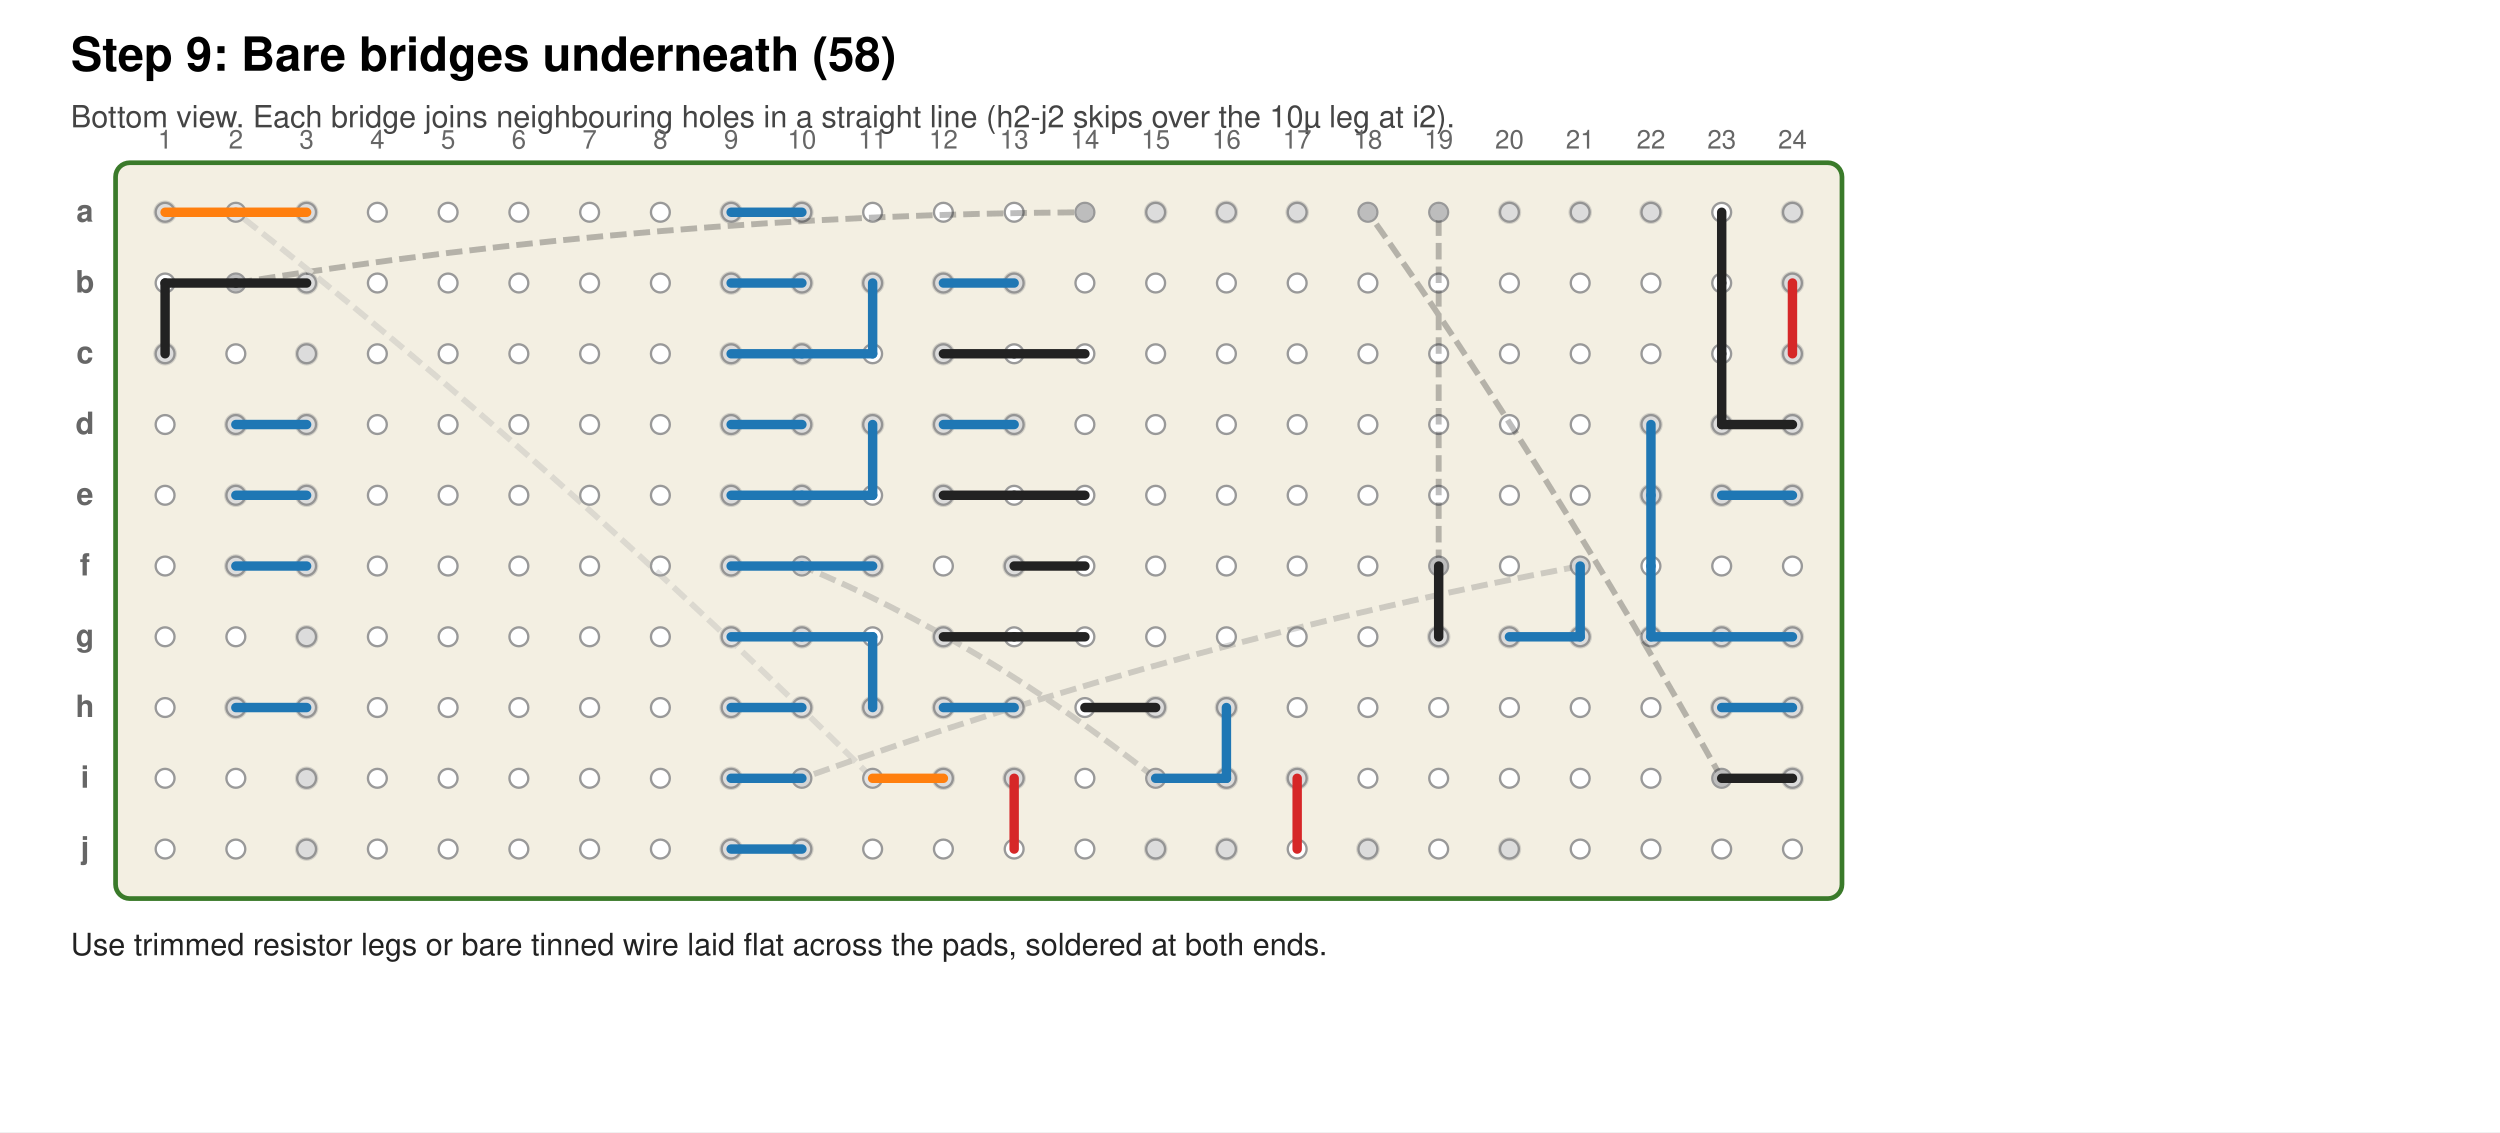
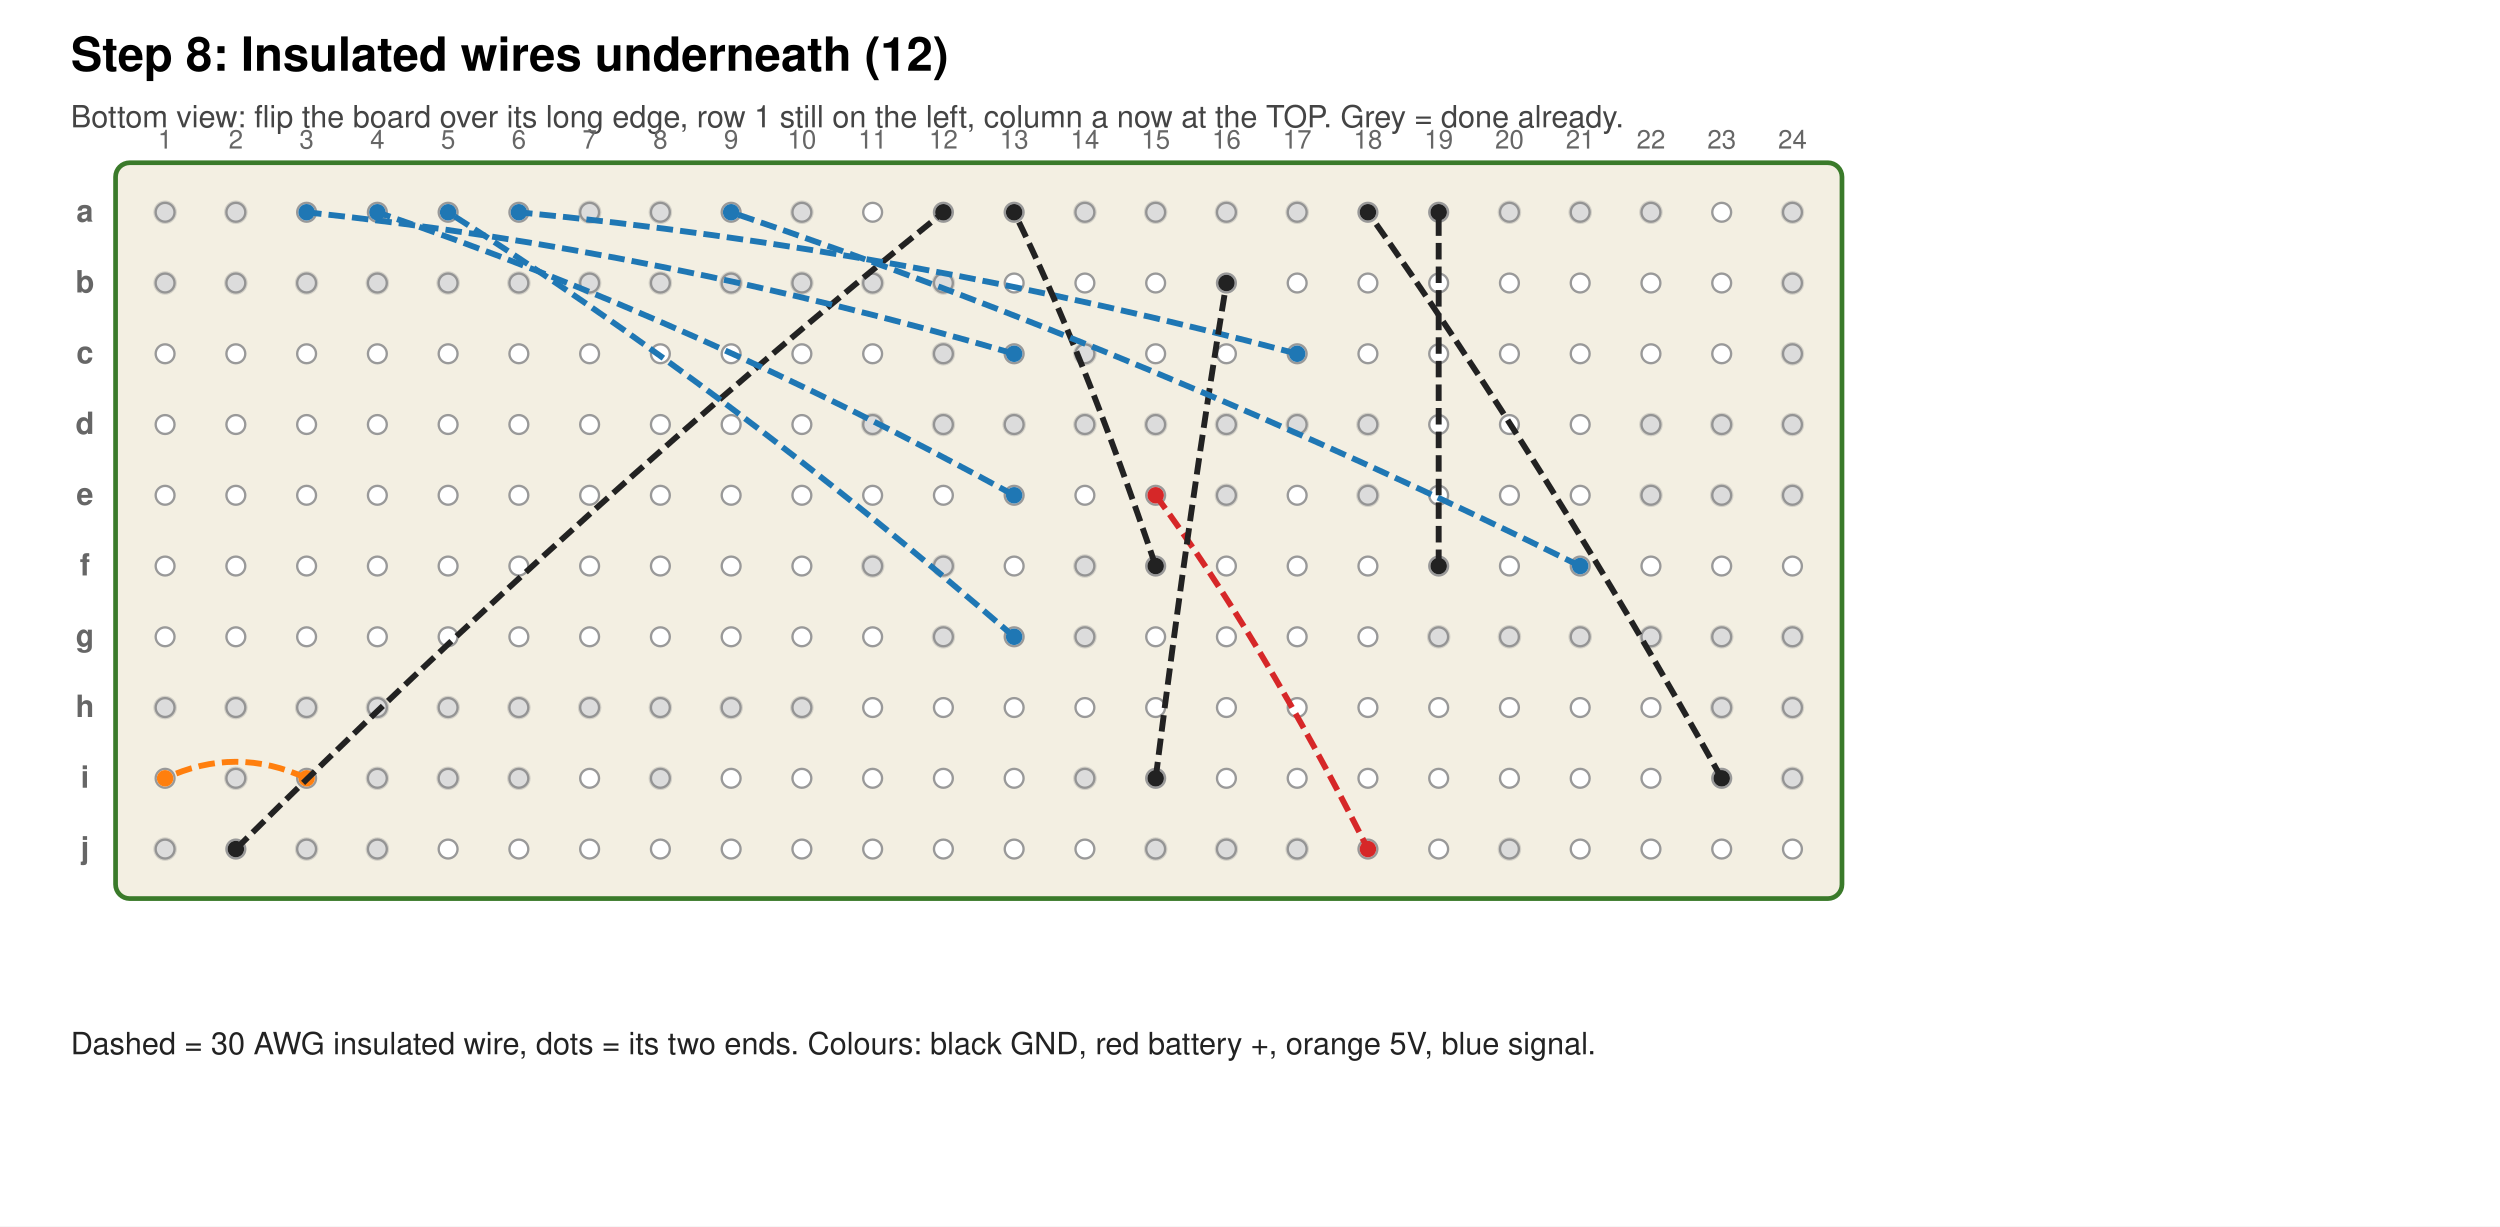
- <svg xmlns="http://www.w3.org/2000/svg" width="1060" height="480" font-family="Helvetica,Arial">
+ <svg xmlns="http://www.w3.org/2000/svg" width="1060" height="520" font-family="Helvetica,Arial">
  <defs>
    <filter id="mute">
      <feColorMatrix type="saturate" values="0" />
    </filter>
  </defs>
  <rect width="100%" height="100%" fill="#ffffff" />
-   <text x="30" y="30" font-size="20" font-weight="bold">Step 9: Bare bridges underneath (58)</text>
-   <text x="30" y="54" font-size="13" fill="#444">Bottom view. Each bridge joins neighbouring holes in a straight line (h2-j2 skips over the 10µ leg at i2).</text>
+   <text x="30" y="30" font-size="20" font-weight="bold">Step 8: Insulated wires underneath (12)</text>
+   <text x="30" y="54" font-size="13" fill="#444">Bottom view: flip the board over its long edge, row 1 still on the left, column a now at the TOP. Grey = done already.</text>
  <rect x="49" y="69" width="732" height="312" rx="6" fill="#f3efe2" stroke="#3a7a2a" stroke-width="2" />
  <text x="70" y="63" font-size="11" fill="#666" text-anchor="middle">1</text>
  <text x="100" y="63" font-size="11" fill="#666" text-anchor="middle">2</text>
  <text x="130" y="63" font-size="11" fill="#666" text-anchor="middle">3</text>
  <text x="160" y="63" font-size="11" fill="#666" text-anchor="middle">4</text>
  <text x="190" y="63" font-size="11" fill="#666" text-anchor="middle">5</text>
  <text x="220" y="63" font-size="11" fill="#666" text-anchor="middle">6</text>
  <text x="250" y="63" font-size="11" fill="#666" text-anchor="middle">7</text>
  <text x="280" y="63" font-size="11" fill="#666" text-anchor="middle">8</text>
  <text x="310" y="63" font-size="11" fill="#666" text-anchor="middle">9</text>
  <text x="340" y="63" font-size="11" fill="#666" text-anchor="middle">10</text>
  <text x="370" y="63" font-size="11" fill="#666" text-anchor="middle">11</text>
  <text x="400" y="63" font-size="11" fill="#666" text-anchor="middle">12</text>
  <text x="430" y="63" font-size="11" fill="#666" text-anchor="middle">13</text>
  <text x="460" y="63" font-size="11" fill="#666" text-anchor="middle">14</text>
  <text x="490" y="63" font-size="11" fill="#666" text-anchor="middle">15</text>
  <text x="520" y="63" font-size="11" fill="#666" text-anchor="middle">16</text>
  <text x="550" y="63" font-size="11" fill="#666" text-anchor="middle">17</text>
  <text x="580" y="63" font-size="11" fill="#666" text-anchor="middle">18</text>
  <text x="610" y="63" font-size="11" fill="#666" text-anchor="middle">19</text>
  <text x="640" y="63" font-size="11" fill="#666" text-anchor="middle">20</text>
  <text x="670" y="63" font-size="11" fill="#666" text-anchor="middle">21</text>
  <text x="700" y="63" font-size="11" fill="#666" text-anchor="middle">22</text>
  <text x="730" y="63" font-size="11" fill="#666" text-anchor="middle">23</text>
  <text x="760" y="63" font-size="11" fill="#666" text-anchor="middle">24</text>
  <text x="36" y="94" font-size="13" font-weight="bold" fill="#666" text-anchor="middle">a</text>
  <text x="36" y="124" font-size="13" font-weight="bold" fill="#666" text-anchor="middle">b</text>
  <text x="36" y="154" font-size="13" font-weight="bold" fill="#666" text-anchor="middle">c</text>
  <text x="36" y="184" font-size="13" font-weight="bold" fill="#666" text-anchor="middle">d</text>
  <text x="36" y="214" font-size="13" font-weight="bold" fill="#666" text-anchor="middle">e</text>
  <text x="36" y="244" font-size="13" font-weight="bold" fill="#666" text-anchor="middle">f</text>
  <text x="36" y="274" font-size="13" font-weight="bold" fill="#666" text-anchor="middle">g</text>
  <text x="36" y="304" font-size="13" font-weight="bold" fill="#666" text-anchor="middle">h</text>
  <text x="36" y="334" font-size="13" font-weight="bold" fill="#666" text-anchor="middle">i</text>
  <text x="36" y="364" font-size="13" font-weight="bold" fill="#666" text-anchor="middle">j</text>
  <circle cx="70" cy="90" r="4" fill="#fff" stroke="#999" />
  <circle cx="70" cy="120" r="4" fill="#fff" stroke="#999" />
  <circle cx="70" cy="150" r="4" fill="#fff" stroke="#999" />
  <circle cx="70" cy="180" r="4" fill="#fff" stroke="#999" />
  <circle cx="70" cy="210" r="4" fill="#fff" stroke="#999" />
  <circle cx="70" cy="240" r="4" fill="#fff" stroke="#999" />
  <circle cx="70" cy="270" r="4" fill="#fff" stroke="#999" />
  <circle cx="70" cy="300" r="4" fill="#fff" stroke="#999" />
  <circle cx="70" cy="330" r="4" fill="#fff" stroke="#999" />
  <circle cx="70" cy="360" r="4" fill="#fff" stroke="#999" />
  <circle cx="100" cy="90" r="4" fill="#fff" stroke="#999" />
  <circle cx="100" cy="120" r="4" fill="#fff" stroke="#999" />
  <circle cx="100" cy="150" r="4" fill="#fff" stroke="#999" />
  <circle cx="100" cy="180" r="4" fill="#fff" stroke="#999" />
  <circle cx="100" cy="210" r="4" fill="#fff" stroke="#999" />
  <circle cx="100" cy="240" r="4" fill="#fff" stroke="#999" />
  <circle cx="100" cy="270" r="4" fill="#fff" stroke="#999" />
  <circle cx="100" cy="300" r="4" fill="#fff" stroke="#999" />
  <circle cx="100" cy="330" r="4" fill="#fff" stroke="#999" />
  <circle cx="100" cy="360" r="4" fill="#fff" stroke="#999" />
  <circle cx="130" cy="90" r="4" fill="#fff" stroke="#999" />
  <circle cx="130" cy="120" r="4" fill="#fff" stroke="#999" />
  <circle cx="130" cy="150" r="4" fill="#fff" stroke="#999" />
  <circle cx="130" cy="180" r="4" fill="#fff" stroke="#999" />
  <circle cx="130" cy="210" r="4" fill="#fff" stroke="#999" />
  <circle cx="130" cy="240" r="4" fill="#fff" stroke="#999" />
  <circle cx="130" cy="270" r="4" fill="#fff" stroke="#999" />
  <circle cx="130" cy="300" r="4" fill="#fff" stroke="#999" />
  <circle cx="130" cy="330" r="4" fill="#fff" stroke="#999" />
  <circle cx="130" cy="360" r="4" fill="#fff" stroke="#999" />
  <circle cx="160" cy="90" r="4" fill="#fff" stroke="#999" />
  <circle cx="160" cy="120" r="4" fill="#fff" stroke="#999" />
  <circle cx="160" cy="150" r="4" fill="#fff" stroke="#999" />
  <circle cx="160" cy="180" r="4" fill="#fff" stroke="#999" />
  <circle cx="160" cy="210" r="4" fill="#fff" stroke="#999" />
  <circle cx="160" cy="240" r="4" fill="#fff" stroke="#999" />
  <circle cx="160" cy="270" r="4" fill="#fff" stroke="#999" />
  <circle cx="160" cy="300" r="4" fill="#fff" stroke="#999" />
  <circle cx="160" cy="330" r="4" fill="#fff" stroke="#999" />
  <circle cx="160" cy="360" r="4" fill="#fff" stroke="#999" />
  <circle cx="190" cy="90" r="4" fill="#fff" stroke="#999" />
  <circle cx="190" cy="120" r="4" fill="#fff" stroke="#999" />
  <circle cx="190" cy="150" r="4" fill="#fff" stroke="#999" />
  <circle cx="190" cy="180" r="4" fill="#fff" stroke="#999" />
  <circle cx="190" cy="210" r="4" fill="#fff" stroke="#999" />
  <circle cx="190" cy="240" r="4" fill="#fff" stroke="#999" />
  <circle cx="190" cy="270" r="4" fill="#fff" stroke="#999" />
  <circle cx="190" cy="300" r="4" fill="#fff" stroke="#999" />
  <circle cx="190" cy="330" r="4" fill="#fff" stroke="#999" />
  <circle cx="190" cy="360" r="4" fill="#fff" stroke="#999" />
  <circle cx="220" cy="90" r="4" fill="#fff" stroke="#999" />
  <circle cx="220" cy="120" r="4" fill="#fff" stroke="#999" />
  <circle cx="220" cy="150" r="4" fill="#fff" stroke="#999" />
  <circle cx="220" cy="180" r="4" fill="#fff" stroke="#999" />
  <circle cx="220" cy="210" r="4" fill="#fff" stroke="#999" />
  <circle cx="220" cy="240" r="4" fill="#fff" stroke="#999" />
  <circle cx="220" cy="270" r="4" fill="#fff" stroke="#999" />
  <circle cx="220" cy="300" r="4" fill="#fff" stroke="#999" />
  <circle cx="220" cy="330" r="4" fill="#fff" stroke="#999" />
  <circle cx="220" cy="360" r="4" fill="#fff" stroke="#999" />
  <circle cx="250" cy="90" r="4" fill="#fff" stroke="#999" />
  <circle cx="250" cy="120" r="4" fill="#fff" stroke="#999" />
  <circle cx="250" cy="150" r="4" fill="#fff" stroke="#999" />
  <circle cx="250" cy="180" r="4" fill="#fff" stroke="#999" />
  <circle cx="250" cy="210" r="4" fill="#fff" stroke="#999" />
  <circle cx="250" cy="240" r="4" fill="#fff" stroke="#999" />
  <circle cx="250" cy="270" r="4" fill="#fff" stroke="#999" />
  <circle cx="250" cy="300" r="4" fill="#fff" stroke="#999" />
  <circle cx="250" cy="330" r="4" fill="#fff" stroke="#999" />
  <circle cx="250" cy="360" r="4" fill="#fff" stroke="#999" />
  <circle cx="280" cy="90" r="4" fill="#fff" stroke="#999" />
  <circle cx="280" cy="120" r="4" fill="#fff" stroke="#999" />
  <circle cx="280" cy="150" r="4" fill="#fff" stroke="#999" />
  <circle cx="280" cy="180" r="4" fill="#fff" stroke="#999" />
  <circle cx="280" cy="210" r="4" fill="#fff" stroke="#999" />
  <circle cx="280" cy="240" r="4" fill="#fff" stroke="#999" />
  <circle cx="280" cy="270" r="4" fill="#fff" stroke="#999" />
  <circle cx="280" cy="300" r="4" fill="#fff" stroke="#999" />
  <circle cx="280" cy="330" r="4" fill="#fff" stroke="#999" />
  <circle cx="280" cy="360" r="4" fill="#fff" stroke="#999" />
  <circle cx="310" cy="90" r="4" fill="#fff" stroke="#999" />
  <circle cx="310" cy="120" r="4" fill="#fff" stroke="#999" />
  <circle cx="310" cy="150" r="4" fill="#fff" stroke="#999" />
  <circle cx="310" cy="180" r="4" fill="#fff" stroke="#999" />
  <circle cx="310" cy="210" r="4" fill="#fff" stroke="#999" />
  <circle cx="310" cy="240" r="4" fill="#fff" stroke="#999" />
  <circle cx="310" cy="270" r="4" fill="#fff" stroke="#999" />
  <circle cx="310" cy="300" r="4" fill="#fff" stroke="#999" />
  <circle cx="310" cy="330" r="4" fill="#fff" stroke="#999" />
  <circle cx="310" cy="360" r="4" fill="#fff" stroke="#999" />
  <circle cx="340" cy="90" r="4" fill="#fff" stroke="#999" />
  <circle cx="340" cy="120" r="4" fill="#fff" stroke="#999" />
  <circle cx="340" cy="150" r="4" fill="#fff" stroke="#999" />
  <circle cx="340" cy="180" r="4" fill="#fff" stroke="#999" />
  <circle cx="340" cy="210" r="4" fill="#fff" stroke="#999" />
  <circle cx="340" cy="240" r="4" fill="#fff" stroke="#999" />
  <circle cx="340" cy="270" r="4" fill="#fff" stroke="#999" />
  <circle cx="340" cy="300" r="4" fill="#fff" stroke="#999" />
  <circle cx="340" cy="330" r="4" fill="#fff" stroke="#999" />
  <circle cx="340" cy="360" r="4" fill="#fff" stroke="#999" />
  <circle cx="370" cy="90" r="4" fill="#fff" stroke="#999" />
  <circle cx="370" cy="120" r="4" fill="#fff" stroke="#999" />
  <circle cx="370" cy="150" r="4" fill="#fff" stroke="#999" />
  <circle cx="370" cy="180" r="4" fill="#fff" stroke="#999" />
  <circle cx="370" cy="210" r="4" fill="#fff" stroke="#999" />
  <circle cx="370" cy="240" r="4" fill="#fff" stroke="#999" />
  <circle cx="370" cy="270" r="4" fill="#fff" stroke="#999" />
  <circle cx="370" cy="300" r="4" fill="#fff" stroke="#999" />
  <circle cx="370" cy="330" r="4" fill="#fff" stroke="#999" />
  <circle cx="370" cy="360" r="4" fill="#fff" stroke="#999" />
  <circle cx="400" cy="90" r="4" fill="#fff" stroke="#999" />
  <circle cx="400" cy="120" r="4" fill="#fff" stroke="#999" />
  <circle cx="400" cy="150" r="4" fill="#fff" stroke="#999" />
  <circle cx="400" cy="180" r="4" fill="#fff" stroke="#999" />
  <circle cx="400" cy="210" r="4" fill="#fff" stroke="#999" />
  <circle cx="400" cy="240" r="4" fill="#fff" stroke="#999" />
  <circle cx="400" cy="270" r="4" fill="#fff" stroke="#999" />
  <circle cx="400" cy="300" r="4" fill="#fff" stroke="#999" />
  <circle cx="400" cy="330" r="4" fill="#fff" stroke="#999" />
  <circle cx="400" cy="360" r="4" fill="#fff" stroke="#999" />
  <circle cx="430" cy="90" r="4" fill="#fff" stroke="#999" />
  <circle cx="430" cy="120" r="4" fill="#fff" stroke="#999" />
  <circle cx="430" cy="150" r="4" fill="#fff" stroke="#999" />
  <circle cx="430" cy="180" r="4" fill="#fff" stroke="#999" />
  <circle cx="430" cy="210" r="4" fill="#fff" stroke="#999" />
  <circle cx="430" cy="240" r="4" fill="#fff" stroke="#999" />
  <circle cx="430" cy="270" r="4" fill="#fff" stroke="#999" />
  <circle cx="430" cy="300" r="4" fill="#fff" stroke="#999" />
  <circle cx="430" cy="330" r="4" fill="#fff" stroke="#999" />
  <circle cx="430" cy="360" r="4" fill="#fff" stroke="#999" />
  <circle cx="460" cy="90" r="4" fill="#fff" stroke="#999" />
  <circle cx="460" cy="120" r="4" fill="#fff" stroke="#999" />
  <circle cx="460" cy="150" r="4" fill="#fff" stroke="#999" />
  <circle cx="460" cy="180" r="4" fill="#fff" stroke="#999" />
  <circle cx="460" cy="210" r="4" fill="#fff" stroke="#999" />
  <circle cx="460" cy="240" r="4" fill="#fff" stroke="#999" />
  <circle cx="460" cy="270" r="4" fill="#fff" stroke="#999" />
  <circle cx="460" cy="300" r="4" fill="#fff" stroke="#999" />
  <circle cx="460" cy="330" r="4" fill="#fff" stroke="#999" />
  <circle cx="460" cy="360" r="4" fill="#fff" stroke="#999" />
  <circle cx="490" cy="90" r="4" fill="#fff" stroke="#999" />
  <circle cx="490" cy="120" r="4" fill="#fff" stroke="#999" />
  <circle cx="490" cy="150" r="4" fill="#fff" stroke="#999" />
  <circle cx="490" cy="180" r="4" fill="#fff" stroke="#999" />
  <circle cx="490" cy="210" r="4" fill="#fff" stroke="#999" />
  <circle cx="490" cy="240" r="4" fill="#fff" stroke="#999" />
  <circle cx="490" cy="270" r="4" fill="#fff" stroke="#999" />
  <circle cx="490" cy="300" r="4" fill="#fff" stroke="#999" />
  <circle cx="490" cy="330" r="4" fill="#fff" stroke="#999" />
  <circle cx="490" cy="360" r="4" fill="#fff" stroke="#999" />
  <circle cx="520" cy="90" r="4" fill="#fff" stroke="#999" />
  <circle cx="520" cy="120" r="4" fill="#fff" stroke="#999" />
  <circle cx="520" cy="150" r="4" fill="#fff" stroke="#999" />
  <circle cx="520" cy="180" r="4" fill="#fff" stroke="#999" />
  <circle cx="520" cy="210" r="4" fill="#fff" stroke="#999" />
  <circle cx="520" cy="240" r="4" fill="#fff" stroke="#999" />
  <circle cx="520" cy="270" r="4" fill="#fff" stroke="#999" />
  <circle cx="520" cy="300" r="4" fill="#fff" stroke="#999" />
  <circle cx="520" cy="330" r="4" fill="#fff" stroke="#999" />
  <circle cx="520" cy="360" r="4" fill="#fff" stroke="#999" />
  <circle cx="550" cy="90" r="4" fill="#fff" stroke="#999" />
  <circle cx="550" cy="120" r="4" fill="#fff" stroke="#999" />
  <circle cx="550" cy="150" r="4" fill="#fff" stroke="#999" />
  <circle cx="550" cy="180" r="4" fill="#fff" stroke="#999" />
  <circle cx="550" cy="210" r="4" fill="#fff" stroke="#999" />
  <circle cx="550" cy="240" r="4" fill="#fff" stroke="#999" />
  <circle cx="550" cy="270" r="4" fill="#fff" stroke="#999" />
  <circle cx="550" cy="300" r="4" fill="#fff" stroke="#999" />
  <circle cx="550" cy="330" r="4" fill="#fff" stroke="#999" />
  <circle cx="550" cy="360" r="4" fill="#fff" stroke="#999" />
  <circle cx="580" cy="90" r="4" fill="#fff" stroke="#999" />
  <circle cx="580" cy="120" r="4" fill="#fff" stroke="#999" />
  <circle cx="580" cy="150" r="4" fill="#fff" stroke="#999" />
  <circle cx="580" cy="180" r="4" fill="#fff" stroke="#999" />
  <circle cx="580" cy="210" r="4" fill="#fff" stroke="#999" />
  <circle cx="580" cy="240" r="4" fill="#fff" stroke="#999" />
  <circle cx="580" cy="270" r="4" fill="#fff" stroke="#999" />
  <circle cx="580" cy="300" r="4" fill="#fff" stroke="#999" />
  <circle cx="580" cy="330" r="4" fill="#fff" stroke="#999" />
  <circle cx="580" cy="360" r="4" fill="#fff" stroke="#999" />
  <circle cx="610" cy="90" r="4" fill="#fff" stroke="#999" />
  <circle cx="610" cy="120" r="4" fill="#fff" stroke="#999" />
  <circle cx="610" cy="150" r="4" fill="#fff" stroke="#999" />
  <circle cx="610" cy="180" r="4" fill="#fff" stroke="#999" />
  <circle cx="610" cy="210" r="4" fill="#fff" stroke="#999" />
  <circle cx="610" cy="240" r="4" fill="#fff" stroke="#999" />
  <circle cx="610" cy="270" r="4" fill="#fff" stroke="#999" />
  <circle cx="610" cy="300" r="4" fill="#fff" stroke="#999" />
  <circle cx="610" cy="330" r="4" fill="#fff" stroke="#999" />
  <circle cx="610" cy="360" r="4" fill="#fff" stroke="#999" />
  <circle cx="640" cy="90" r="4" fill="#fff" stroke="#999" />
  <circle cx="640" cy="120" r="4" fill="#fff" stroke="#999" />
  <circle cx="640" cy="150" r="4" fill="#fff" stroke="#999" />
  <circle cx="640" cy="180" r="4" fill="#fff" stroke="#999" />
  <circle cx="640" cy="210" r="4" fill="#fff" stroke="#999" />
  <circle cx="640" cy="240" r="4" fill="#fff" stroke="#999" />
  <circle cx="640" cy="270" r="4" fill="#fff" stroke="#999" />
  <circle cx="640" cy="300" r="4" fill="#fff" stroke="#999" />
  <circle cx="640" cy="330" r="4" fill="#fff" stroke="#999" />
  <circle cx="640" cy="360" r="4" fill="#fff" stroke="#999" />
  <circle cx="670" cy="90" r="4" fill="#fff" stroke="#999" />
  <circle cx="670" cy="120" r="4" fill="#fff" stroke="#999" />
  <circle cx="670" cy="150" r="4" fill="#fff" stroke="#999" />
  <circle cx="670" cy="180" r="4" fill="#fff" stroke="#999" />
  <circle cx="670" cy="210" r="4" fill="#fff" stroke="#999" />
  <circle cx="670" cy="240" r="4" fill="#fff" stroke="#999" />
  <circle cx="670" cy="270" r="4" fill="#fff" stroke="#999" />
  <circle cx="670" cy="300" r="4" fill="#fff" stroke="#999" />
  <circle cx="670" cy="330" r="4" fill="#fff" stroke="#999" />
  <circle cx="670" cy="360" r="4" fill="#fff" stroke="#999" />
  <circle cx="700" cy="90" r="4" fill="#fff" stroke="#999" />
  <circle cx="700" cy="120" r="4" fill="#fff" stroke="#999" />
  <circle cx="700" cy="150" r="4" fill="#fff" stroke="#999" />
  <circle cx="700" cy="180" r="4" fill="#fff" stroke="#999" />
  <circle cx="700" cy="210" r="4" fill="#fff" stroke="#999" />
  <circle cx="700" cy="240" r="4" fill="#fff" stroke="#999" />
  <circle cx="700" cy="270" r="4" fill="#fff" stroke="#999" />
  <circle cx="700" cy="300" r="4" fill="#fff" stroke="#999" />
  <circle cx="700" cy="330" r="4" fill="#fff" stroke="#999" />
  <circle cx="700" cy="360" r="4" fill="#fff" stroke="#999" />
  <circle cx="730" cy="90" r="4" fill="#fff" stroke="#999" />
  <circle cx="730" cy="120" r="4" fill="#fff" stroke="#999" />
  <circle cx="730" cy="150" r="4" fill="#fff" stroke="#999" />
  <circle cx="730" cy="180" r="4" fill="#fff" stroke="#999" />
  <circle cx="730" cy="210" r="4" fill="#fff" stroke="#999" />
  <circle cx="730" cy="240" r="4" fill="#fff" stroke="#999" />
  <circle cx="730" cy="270" r="4" fill="#fff" stroke="#999" />
  <circle cx="730" cy="300" r="4" fill="#fff" stroke="#999" />
  <circle cx="730" cy="330" r="4" fill="#fff" stroke="#999" />
  <circle cx="730" cy="360" r="4" fill="#fff" stroke="#999" />
  <circle cx="760" cy="90" r="4" fill="#fff" stroke="#999" />
  <circle cx="760" cy="120" r="4" fill="#fff" stroke="#999" />
  <circle cx="760" cy="150" r="4" fill="#fff" stroke="#999" />
  <circle cx="760" cy="180" r="4" fill="#fff" stroke="#999" />
  <circle cx="760" cy="210" r="4" fill="#fff" stroke="#999" />
  <circle cx="760" cy="240" r="4" fill="#fff" stroke="#999" />
  <circle cx="760" cy="270" r="4" fill="#fff" stroke="#999" />
  <circle cx="760" cy="300" r="4" fill="#fff" stroke="#999" />
  <circle cx="760" cy="330" r="4" fill="#fff" stroke="#999" />
  <circle cx="760" cy="360" r="4" fill="#fff" stroke="#999" />
  <g filter="url(#mute)" opacity="0.3">
-     <circle cx="130" cy="90" r="5" fill="#8a8a8a" />
+     <circle cx="70" cy="120" r="5" fill="#8a8a8a" />
+     <circle cx="100" cy="120" r="5" fill="#8a8a8a" />
    <circle cx="130" cy="120" r="5" fill="#8a8a8a" />
-     <circle cx="130" cy="150" r="5" fill="#8a8a8a" />
-     <circle cx="130" cy="180" r="5" fill="#8a8a8a" />
-     <circle cx="130" cy="210" r="5" fill="#8a8a8a" />
-     <circle cx="130" cy="240" r="5" fill="#8a8a8a" />
-     <circle cx="130" cy="270" r="5" fill="#8a8a8a" />
+     <circle cx="160" cy="120" r="5" fill="#8a8a8a" />
+     <circle cx="190" cy="120" r="5" fill="#8a8a8a" />
+     <circle cx="220" cy="120" r="5" fill="#8a8a8a" />
+     <circle cx="250" cy="120" r="5" fill="#8a8a8a" />
+     <circle cx="280" cy="120" r="5" fill="#8a8a8a" />
+     <circle cx="310" cy="120" r="5" fill="#8a8a8a" />
+     <circle cx="340" cy="120" r="5" fill="#8a8a8a" />
+     <circle cx="70" cy="300" r="5" fill="#8a8a8a" />
+     <circle cx="100" cy="300" r="5" fill="#8a8a8a" />
    <circle cx="130" cy="300" r="5" fill="#8a8a8a" />
-     <circle cx="130" cy="330" r="5" fill="#8a8a8a" />
+     <circle cx="160" cy="300" r="5" fill="#8a8a8a" />
+     <circle cx="190" cy="300" r="5" fill="#8a8a8a" />
+     <circle cx="220" cy="300" r="5" fill="#8a8a8a" />
+     <circle cx="250" cy="300" r="5" fill="#8a8a8a" />
+     <circle cx="280" cy="300" r="5" fill="#8a8a8a" />
+     <circle cx="310" cy="300" r="5" fill="#8a8a8a" />
+     <circle cx="340" cy="300" r="5" fill="#8a8a8a" />
+     <circle cx="70" cy="360" r="5" fill="#8a8a8a" />
+     <circle cx="100" cy="330" r="5" fill="#8a8a8a" />
+     <circle cx="160" cy="360" r="5" fill="#8a8a8a" />
    <circle cx="130" cy="360" r="5" fill="#8a8a8a" />
-     <circle cx="310" cy="90" r="5" fill="#8a8a8a" />
-     <circle cx="310" cy="120" r="5" fill="#8a8a8a" />
-     <circle cx="310" cy="150" r="5" fill="#8a8a8a" />
-     <circle cx="310" cy="180" r="5" fill="#8a8a8a" />
-     <circle cx="310" cy="210" r="5" fill="#8a8a8a" />
-     <circle cx="310" cy="240" r="5" fill="#8a8a8a" />
-     <circle cx="310" cy="270" r="5" fill="#8a8a8a" />
-     <circle cx="310" cy="300" r="5" fill="#8a8a8a" />
-     <circle cx="310" cy="330" r="5" fill="#8a8a8a" />
-     <circle cx="310" cy="360" r="5" fill="#8a8a8a" />
-     <circle cx="70" cy="90" r="5" fill="#8a8a8a" />
-     <circle cx="70" cy="150" r="5" fill="#8a8a8a" />
-     <circle cx="430" cy="330" r="5" fill="#8a8a8a" />
-     <circle cx="400" cy="330" r="5" fill="#8a8a8a" />
-     <circle cx="340" cy="150" r="5" fill="#8a8a8a" />
+     <circle cx="490" cy="180" r="5" fill="#8a8a8a" />
+     <circle cx="520" cy="180" r="5" fill="#8a8a8a" />
+     <circle cx="550" cy="180" r="5" fill="#8a8a8a" />
+     <circle cx="580" cy="180" r="5" fill="#8a8a8a" />
+     <circle cx="520" cy="210" r="5" fill="#8a8a8a" />
+     <circle cx="580" cy="210" r="5" fill="#8a8a8a" />
+     <circle cx="400" cy="120" r="5" fill="#8a8a8a" />
    <circle cx="400" cy="150" r="5" fill="#8a8a8a" />
-     <circle cx="370" cy="120" r="5" fill="#8a8a8a" />
-     <circle cx="400" cy="120" r="5" fill="#8a8a8a" />
-     <circle cx="340" cy="210" r="5" fill="#8a8a8a" />
-     <circle cx="400" cy="210" r="5" fill="#8a8a8a" />
-     <circle cx="370" cy="180" r="5" fill="#8a8a8a" />
+     <circle cx="460" cy="90" r="5" fill="#8a8a8a" />
+     <circle cx="460" cy="150" r="5" fill="#8a8a8a" />
    <circle cx="400" cy="180" r="5" fill="#8a8a8a" />
-     <circle cx="340" cy="270" r="5" fill="#8a8a8a" />
+     <circle cx="430" cy="180" r="5" fill="#8a8a8a" />
+     <circle cx="460" cy="180" r="5" fill="#8a8a8a" />
+     <circle cx="460" cy="240" r="5" fill="#8a8a8a" />
+     <circle cx="400" cy="240" r="5" fill="#8a8a8a" />
    <circle cx="400" cy="270" r="5" fill="#8a8a8a" />
-     <circle cx="370" cy="300" r="5" fill="#8a8a8a" />
-     <circle cx="400" cy="300" r="5" fill="#8a8a8a" />
-     <circle cx="370" cy="240" r="5" fill="#8a8a8a" />
-     <circle cx="430" cy="240" r="5" fill="#8a8a8a" />
-     <circle cx="550" cy="330" r="5" fill="#8a8a8a" />
-     <circle cx="520" cy="330" r="5" fill="#8a8a8a" />
-     <circle cx="520" cy="300" r="5" fill="#8a8a8a" />
-     <circle cx="490" cy="300" r="5" fill="#8a8a8a" />
+     <circle cx="460" cy="270" r="5" fill="#8a8a8a" />
+     <circle cx="460" cy="330" r="5" fill="#8a8a8a" />
    <circle cx="700" cy="270" r="5" fill="#8a8a8a" />
    <circle cx="670" cy="270" r="5" fill="#8a8a8a" />
    <circle cx="640" cy="270" r="5" fill="#8a8a8a" />
    <circle cx="610" cy="270" r="5" fill="#8a8a8a" />
    <circle cx="730" cy="210" r="5" fill="#8a8a8a" />
    <circle cx="700" cy="210" r="5" fill="#8a8a8a" />
    <circle cx="730" cy="300" r="5" fill="#8a8a8a" />
    <circle cx="730" cy="270" r="5" fill="#8a8a8a" />
    <circle cx="700" cy="180" r="5" fill="#8a8a8a" />
    <circle cx="730" cy="180" r="5" fill="#8a8a8a" />
    <circle cx="760" cy="90" r="5" fill="#8a8a8a" />
    <circle cx="760" cy="120" r="5" fill="#8a8a8a" />
    <circle cx="760" cy="180" r="5" fill="#8a8a8a" />
    <circle cx="760" cy="210" r="5" fill="#8a8a8a" />
    <circle cx="760" cy="300" r="5" fill="#8a8a8a" />
    <circle cx="760" cy="330" r="5" fill="#8a8a8a" />
+     <circle cx="70" cy="90" r="5" fill="#8a8a8a" />
+     <circle cx="100" cy="90" r="5" fill="#8a8a8a" />
+     <circle cx="220" cy="330" r="5" fill="#8a8a8a" />
+     <circle cx="190" cy="330" r="5" fill="#8a8a8a" />
+     <circle cx="160" cy="330" r="5" fill="#8a8a8a" />
+     <circle cx="280" cy="330" r="5" fill="#8a8a8a" />
+     <circle cx="250" cy="90" r="5" fill="#8a8a8a" />
+     <circle cx="280" cy="90" r="5" fill="#8a8a8a" />
    <circle cx="340" cy="90" r="5" fill="#8a8a8a" />
-     <circle cx="340" cy="120" r="5" fill="#8a8a8a" />
-     <circle cx="100" cy="240" r="5" fill="#8a8a8a" />
-     <circle cx="100" cy="210" r="5" fill="#8a8a8a" />
-     <circle cx="100" cy="180" r="5" fill="#8a8a8a" />
-     <circle cx="100" cy="300" r="5" fill="#8a8a8a" />
-     <circle cx="340" cy="180" r="5" fill="#8a8a8a" />
-     <circle cx="340" cy="300" r="5" fill="#8a8a8a" />
-     <circle cx="340" cy="360" r="5" fill="#8a8a8a" />
-     <circle cx="430" cy="120" r="5" fill="#8a8a8a" />
-     <circle cx="430" cy="180" r="5" fill="#8a8a8a" />
-     <circle cx="430" cy="300" r="5" fill="#8a8a8a" />
+     <circle cx="370" cy="120" r="5" fill="#8a8a8a" />
+     <circle cx="370" cy="180" r="5" fill="#8a8a8a" />
+     <circle cx="370" cy="240" r="5" fill="#8a8a8a" />
    <circle cx="490" cy="360" r="5" fill="#8a8a8a" />
    <circle cx="520" cy="360" r="5" fill="#8a8a8a" />
-     <circle cx="580" cy="360" r="5" fill="#8a8a8a" />
+     <circle cx="550" cy="360" r="5" fill="#8a8a8a" />
    <circle cx="490" cy="90" r="5" fill="#8a8a8a" />
    <circle cx="520" cy="90" r="5" fill="#8a8a8a" />
    <circle cx="550" cy="90" r="5" fill="#8a8a8a" />
    <circle cx="760" cy="270" r="5" fill="#8a8a8a" />
    <circle cx="640" cy="90" r="5" fill="#8a8a8a" />
    <circle cx="760" cy="150" r="5" fill="#8a8a8a" />
    <circle cx="670" cy="90" r="5" fill="#8a8a8a" />
    <circle cx="640" cy="360" r="5" fill="#8a8a8a" />
    <circle cx="700" cy="90" r="5" fill="#8a8a8a" />
-     <path d="M100 120 Q280 91 460 90" fill="none" stroke="#222222" stroke-width="2.5" stroke-dasharray="7,3" />
-     <circle cx="100" cy="120" r="3.5" fill="#222222" />
-     <circle cx="460" cy="90" r="3.5" fill="#222222" />
-     <path d="M370 330 Q235 196 100 90" fill="none" stroke="#ff7f0e" stroke-width="2.5" stroke-dasharray="7,3" />
-     <circle cx="370" cy="330" r="3.5" fill="#ff7f0e" />
-     <circle cx="100" cy="90" r="3.5" fill="#ff7f0e" />
-     <path d="M490 330 Q415 271 340 240" fill="none" stroke="#1f77b4" stroke-width="2.5" stroke-dasharray="7,3" />
-     <circle cx="490" cy="330" r="3.5" fill="#1f77b4" />
-     <circle cx="340" cy="240" r="3.5" fill="#1f77b4" />
-     <path d="M670 240 Q505 271 340 330" fill="none" stroke="#1f77b4" stroke-width="2.5" stroke-dasharray="7,3" />
-     <circle cx="670" cy="240" r="3.5" fill="#1f77b4" />
-     <circle cx="340" cy="330" r="3.5" fill="#1f77b4" />
-     <path d="M610 240 Q610 151 610 90" fill="none" stroke="#222222" stroke-width="2.5" stroke-dasharray="7,3" />
-     <circle cx="610" cy="240" r="3.5" fill="#222222" />
-     <circle cx="610" cy="90" r="3.5" fill="#222222" />
-     <path d="M730 330 Q655 196 580 90" fill="none" stroke="#222222" stroke-width="2.5" stroke-dasharray="7,3" />
-     <circle cx="730" cy="330" r="3.5" fill="#222222" />
-     <circle cx="580" cy="90" r="3.5" fill="#222222" />
  </g>
-   <line x1="130" y1="90" x2="100" y2="90" stroke="#ff7f0e" stroke-width="4" stroke-linecap="round" />
-   <line x1="100" y1="90" x2="70" y2="90" stroke="#ff7f0e" stroke-width="4" stroke-linecap="round" />
-   <line x1="130" y1="120" x2="100" y2="120" stroke="#222222" stroke-width="4" stroke-linecap="round" />
-   <line x1="100" y1="120" x2="70" y2="120" stroke="#222222" stroke-width="4" stroke-linecap="round" />
-   <line x1="70" y1="120" x2="70" y2="150" stroke="#222222" stroke-width="4" stroke-linecap="round" />
-   <line x1="130" y1="180" x2="100" y2="180" stroke="#1f77b4" stroke-width="4" stroke-linecap="round" />
-   <line x1="130" y1="210" x2="100" y2="210" stroke="#1f77b4" stroke-width="4" stroke-linecap="round" />
-   <line x1="130" y1="240" x2="100" y2="240" stroke="#1f77b4" stroke-width="4" stroke-linecap="round" />
-   <line x1="130" y1="300" x2="100" y2="300" stroke="#1f77b4" stroke-width="4" stroke-linecap="round" />
-   <line x1="310" y1="90" x2="340" y2="90" stroke="#1f77b4" stroke-width="4" stroke-linecap="round" />
-   <line x1="310" y1="120" x2="340" y2="120" stroke="#1f77b4" stroke-width="4" stroke-linecap="round" />
-   <line x1="310" y1="180" x2="340" y2="180" stroke="#1f77b4" stroke-width="4" stroke-linecap="round" />
-   <line x1="310" y1="300" x2="340" y2="300" stroke="#1f77b4" stroke-width="4" stroke-linecap="round" />
-   <line x1="310" y1="360" x2="340" y2="360" stroke="#1f77b4" stroke-width="4" stroke-linecap="round" />
-   <line x1="310" y1="150" x2="340" y2="150" stroke="#1f77b4" stroke-width="4" stroke-linecap="round" />
-   <line x1="340" y1="150" x2="370" y2="150" stroke="#1f77b4" stroke-width="4" stroke-linecap="round" />
-   <line x1="370" y1="150" x2="370" y2="120" stroke="#1f77b4" stroke-width="4" stroke-linecap="round" />
-   <line x1="400" y1="120" x2="430" y2="120" stroke="#1f77b4" stroke-width="4" stroke-linecap="round" />
-   <line x1="400" y1="150" x2="430" y2="150" stroke="#222222" stroke-width="4" stroke-linecap="round" />
-   <line x1="430" y1="150" x2="460" y2="150" stroke="#222222" stroke-width="4" stroke-linecap="round" />
-   <line x1="310" y1="210" x2="340" y2="210" stroke="#1f77b4" stroke-width="4" stroke-linecap="round" />
-   <line x1="340" y1="210" x2="370" y2="210" stroke="#1f77b4" stroke-width="4" stroke-linecap="round" />
-   <line x1="370" y1="210" x2="370" y2="180" stroke="#1f77b4" stroke-width="4" stroke-linecap="round" />
-   <line x1="400" y1="180" x2="430" y2="180" stroke="#1f77b4" stroke-width="4" stroke-linecap="round" />
-   <line x1="400" y1="210" x2="430" y2="210" stroke="#222222" stroke-width="4" stroke-linecap="round" />
-   <line x1="430" y1="210" x2="460" y2="210" stroke="#222222" stroke-width="4" stroke-linecap="round" />
-   <line x1="310" y1="270" x2="340" y2="270" stroke="#1f77b4" stroke-width="4" stroke-linecap="round" />
-   <line x1="340" y1="270" x2="370" y2="270" stroke="#1f77b4" stroke-width="4" stroke-linecap="round" />
-   <line x1="370" y1="270" x2="370" y2="300" stroke="#1f77b4" stroke-width="4" stroke-linecap="round" />
-   <line x1="400" y1="300" x2="430" y2="300" stroke="#1f77b4" stroke-width="4" stroke-linecap="round" />
-   <line x1="400" y1="270" x2="430" y2="270" stroke="#222222" stroke-width="4" stroke-linecap="round" />
-   <line x1="430" y1="270" x2="460" y2="270" stroke="#222222" stroke-width="4" stroke-linecap="round" />
-   <line x1="310" y1="240" x2="340" y2="240" stroke="#1f77b4" stroke-width="4" stroke-linecap="round" />
-   <line x1="340" y1="240" x2="370" y2="240" stroke="#1f77b4" stroke-width="4" stroke-linecap="round" />
-   <line x1="430" y1="240" x2="460" y2="240" stroke="#222222" stroke-width="4" stroke-linecap="round" />
-   <line x1="310" y1="330" x2="340" y2="330" stroke="#1f77b4" stroke-width="4" stroke-linecap="round" />
-   <line x1="430" y1="360" x2="430" y2="330" stroke="#d62728" stroke-width="4" stroke-linecap="round" />
-   <line x1="400" y1="330" x2="370" y2="330" stroke="#ff7f0e" stroke-width="4" stroke-linecap="round" />
-   <line x1="550" y1="360" x2="550" y2="330" stroke="#d62728" stroke-width="4" stroke-linecap="round" />
-   <line x1="520" y1="330" x2="520" y2="300" stroke="#1f77b4" stroke-width="4" stroke-linecap="round" />
-   <line x1="520" y1="330" x2="490" y2="330" stroke="#1f77b4" stroke-width="4" stroke-linecap="round" />
-   <line x1="490" y1="300" x2="460" y2="300" stroke="#222222" stroke-width="4" stroke-linecap="round" />
-   <line x1="700" y1="270" x2="730" y2="270" stroke="#1f77b4" stroke-width="4" stroke-linecap="round" />
-   <line x1="670" y1="270" x2="640" y2="270" stroke="#1f77b4" stroke-width="4" stroke-linecap="round" />
-   <line x1="670" y1="270" x2="670" y2="240" stroke="#1f77b4" stroke-width="4" stroke-linecap="round" />
-   <line x1="610" y1="270" x2="610" y2="240" stroke="#222222" stroke-width="4" stroke-linecap="round" />
-   <line x1="760" y1="210" x2="730" y2="210" stroke="#1f77b4" stroke-width="4" stroke-linecap="round" />
-   <line x1="760" y1="300" x2="730" y2="300" stroke="#1f77b4" stroke-width="4" stroke-linecap="round" />
-   <line x1="700" y1="180" x2="700" y2="210" stroke="#1f77b4" stroke-width="4" stroke-linecap="round" />
-   <line x1="700" y1="210" x2="700" y2="240" stroke="#1f77b4" stroke-width="4" stroke-linecap="round" />
-   <line x1="700" y1="240" x2="700" y2="270" stroke="#1f77b4" stroke-width="4" stroke-linecap="round" />
-   <line x1="730" y1="270" x2="760" y2="270" stroke="#1f77b4" stroke-width="4" stroke-linecap="round" />
-   <line x1="760" y1="180" x2="730" y2="180" stroke="#222222" stroke-width="4" stroke-linecap="round" />
-   <line x1="730" y1="180" x2="730" y2="150" stroke="#222222" stroke-width="4" stroke-linecap="round" />
-   <line x1="730" y1="150" x2="730" y2="120" stroke="#222222" stroke-width="4" stroke-linecap="round" />
-   <line x1="730" y1="120" x2="730" y2="90" stroke="#222222" stroke-width="4" stroke-linecap="round" />
-   <line x1="760" y1="120" x2="760" y2="150" stroke="#d62728" stroke-width="4" stroke-linecap="round" />
-   <line x1="760" y1="330" x2="730" y2="330" stroke="#222222" stroke-width="4" stroke-linecap="round" />
-   <text x="30" y="405" font-size="13" fill="#222">Use trimmed resistor legs or bare tinned wire laid flat across the pads, soldered at both ends.</text>
+   <path d="M130 330 Q100 316 70 330" fill="none" stroke="#ff7f0e" stroke-width="2.5" stroke-dasharray="7,3" />
+   <circle cx="130" cy="330" r="3.5" fill="#ff7f0e" />
+   <circle cx="70" cy="330" r="3.5" fill="#ff7f0e" />
+   <path d="M100 360 Q250 211 400 90" fill="none" stroke="#222222" stroke-width="2.5" stroke-dasharray="7,3" />
+   <circle cx="100" cy="360" r="3.5" fill="#222222" />
+   <circle cx="400" cy="90" r="3.5" fill="#222222" />
+   <path d="M490 210 Q535 271 580 360" fill="none" stroke="#d62728" stroke-width="2.5" stroke-dasharray="7,3" />
+   <circle cx="490" cy="210" r="3.5" fill="#d62728" />
+   <circle cx="580" cy="360" r="3.5" fill="#d62728" />
+   <path d="M550 150 Q385 106 220 90" fill="none" stroke="#1f77b4" stroke-width="2.5" stroke-dasharray="7,3" />
+   <circle cx="550" cy="150" r="3.5" fill="#1f77b4" />
+   <circle cx="220" cy="90" r="3.5" fill="#1f77b4" />
+   <path d="M430 150 Q280 106 130 90" fill="none" stroke="#1f77b4" stroke-width="2.5" stroke-dasharray="7,3" />
+   <circle cx="430" cy="150" r="3.5" fill="#1f77b4" />
+   <circle cx="130" cy="90" r="3.5" fill="#1f77b4" />
+   <path d="M430 210 Q295 136 160 90" fill="none" stroke="#1f77b4" stroke-width="2.5" stroke-dasharray="7,3" />
+   <circle cx="430" cy="210" r="3.5" fill="#1f77b4" />
+   <circle cx="160" cy="90" r="3.5" fill="#1f77b4" />
+   <path d="M430 270 Q310 166 190 90" fill="none" stroke="#1f77b4" stroke-width="2.5" stroke-dasharray="7,3" />
+   <circle cx="430" cy="270" r="3.5" fill="#1f77b4" />
+   <circle cx="190" cy="90" r="3.5" fill="#1f77b4" />
+   <path d="M490 240 Q460 151 430 90" fill="none" stroke="#222222" stroke-width="2.5" stroke-dasharray="7,3" />
+   <circle cx="490" cy="240" r="3.5" fill="#222222" />
+   <circle cx="430" cy="90" r="3.5" fill="#222222" />
+   <path d="M490 330 Q505 211 520 120" fill="none" stroke="#222222" stroke-width="2.5" stroke-dasharray="7,3" />
+   <circle cx="490" cy="330" r="3.5" fill="#222222" />
+   <circle cx="520" cy="120" r="3.5" fill="#222222" />
+   <path d="M670 240 Q490 151 310 90" fill="none" stroke="#1f77b4" stroke-width="2.5" stroke-dasharray="7,3" />
+   <circle cx="670" cy="240" r="3.5" fill="#1f77b4" />
+   <circle cx="310" cy="90" r="3.5" fill="#1f77b4" />
+   <path d="M610 240 Q610 151 610 90" fill="none" stroke="#222222" stroke-width="2.5" stroke-dasharray="7,3" />
+   <circle cx="610" cy="240" r="3.5" fill="#222222" />
+   <circle cx="610" cy="90" r="3.5" fill="#222222" />
+   <path d="M730 330 Q655 196 580 90" fill="none" stroke="#222222" stroke-width="2.5" stroke-dasharray="7,3" />
+   <circle cx="730" cy="330" r="3.5" fill="#222222" />
+   <circle cx="580" cy="90" r="3.5" fill="#222222" />
+   <text x="30" y="447" font-size="13" fill="#222">Dashed = 30 AWG insulated wire, dots = its two ends. Colours: black GND, red battery +, orange 5V, blue signal.</text>
</svg>
